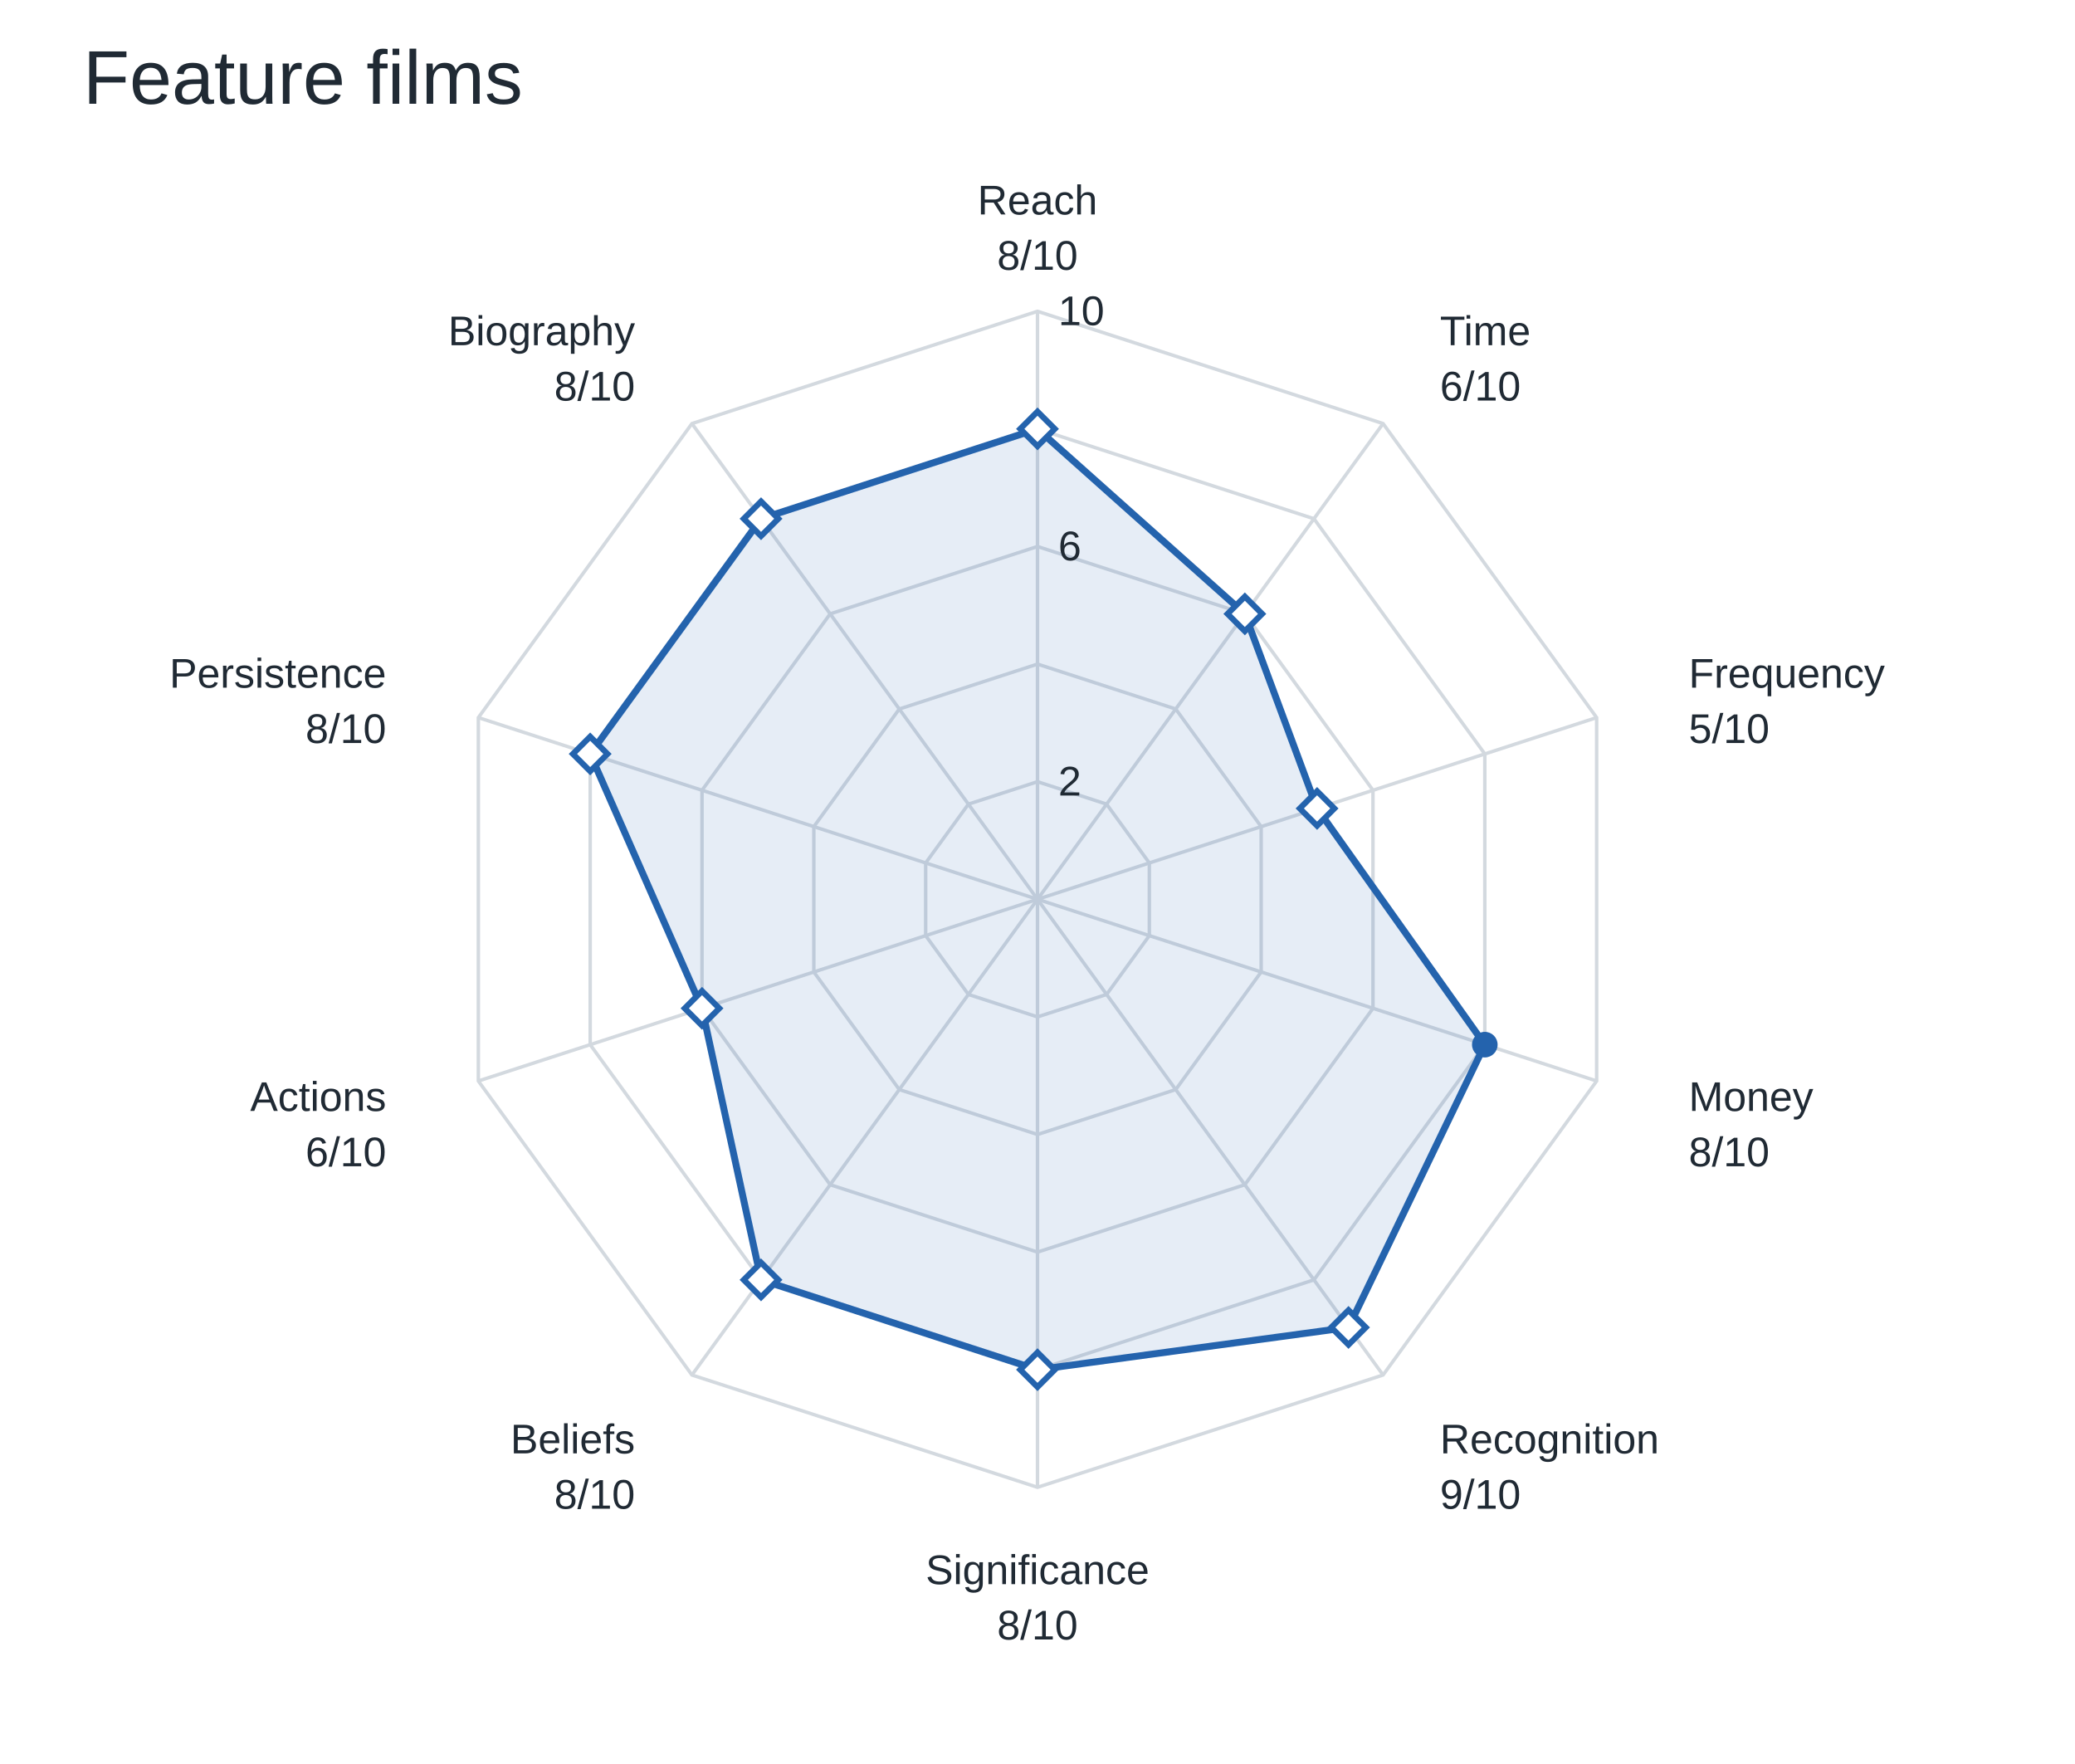
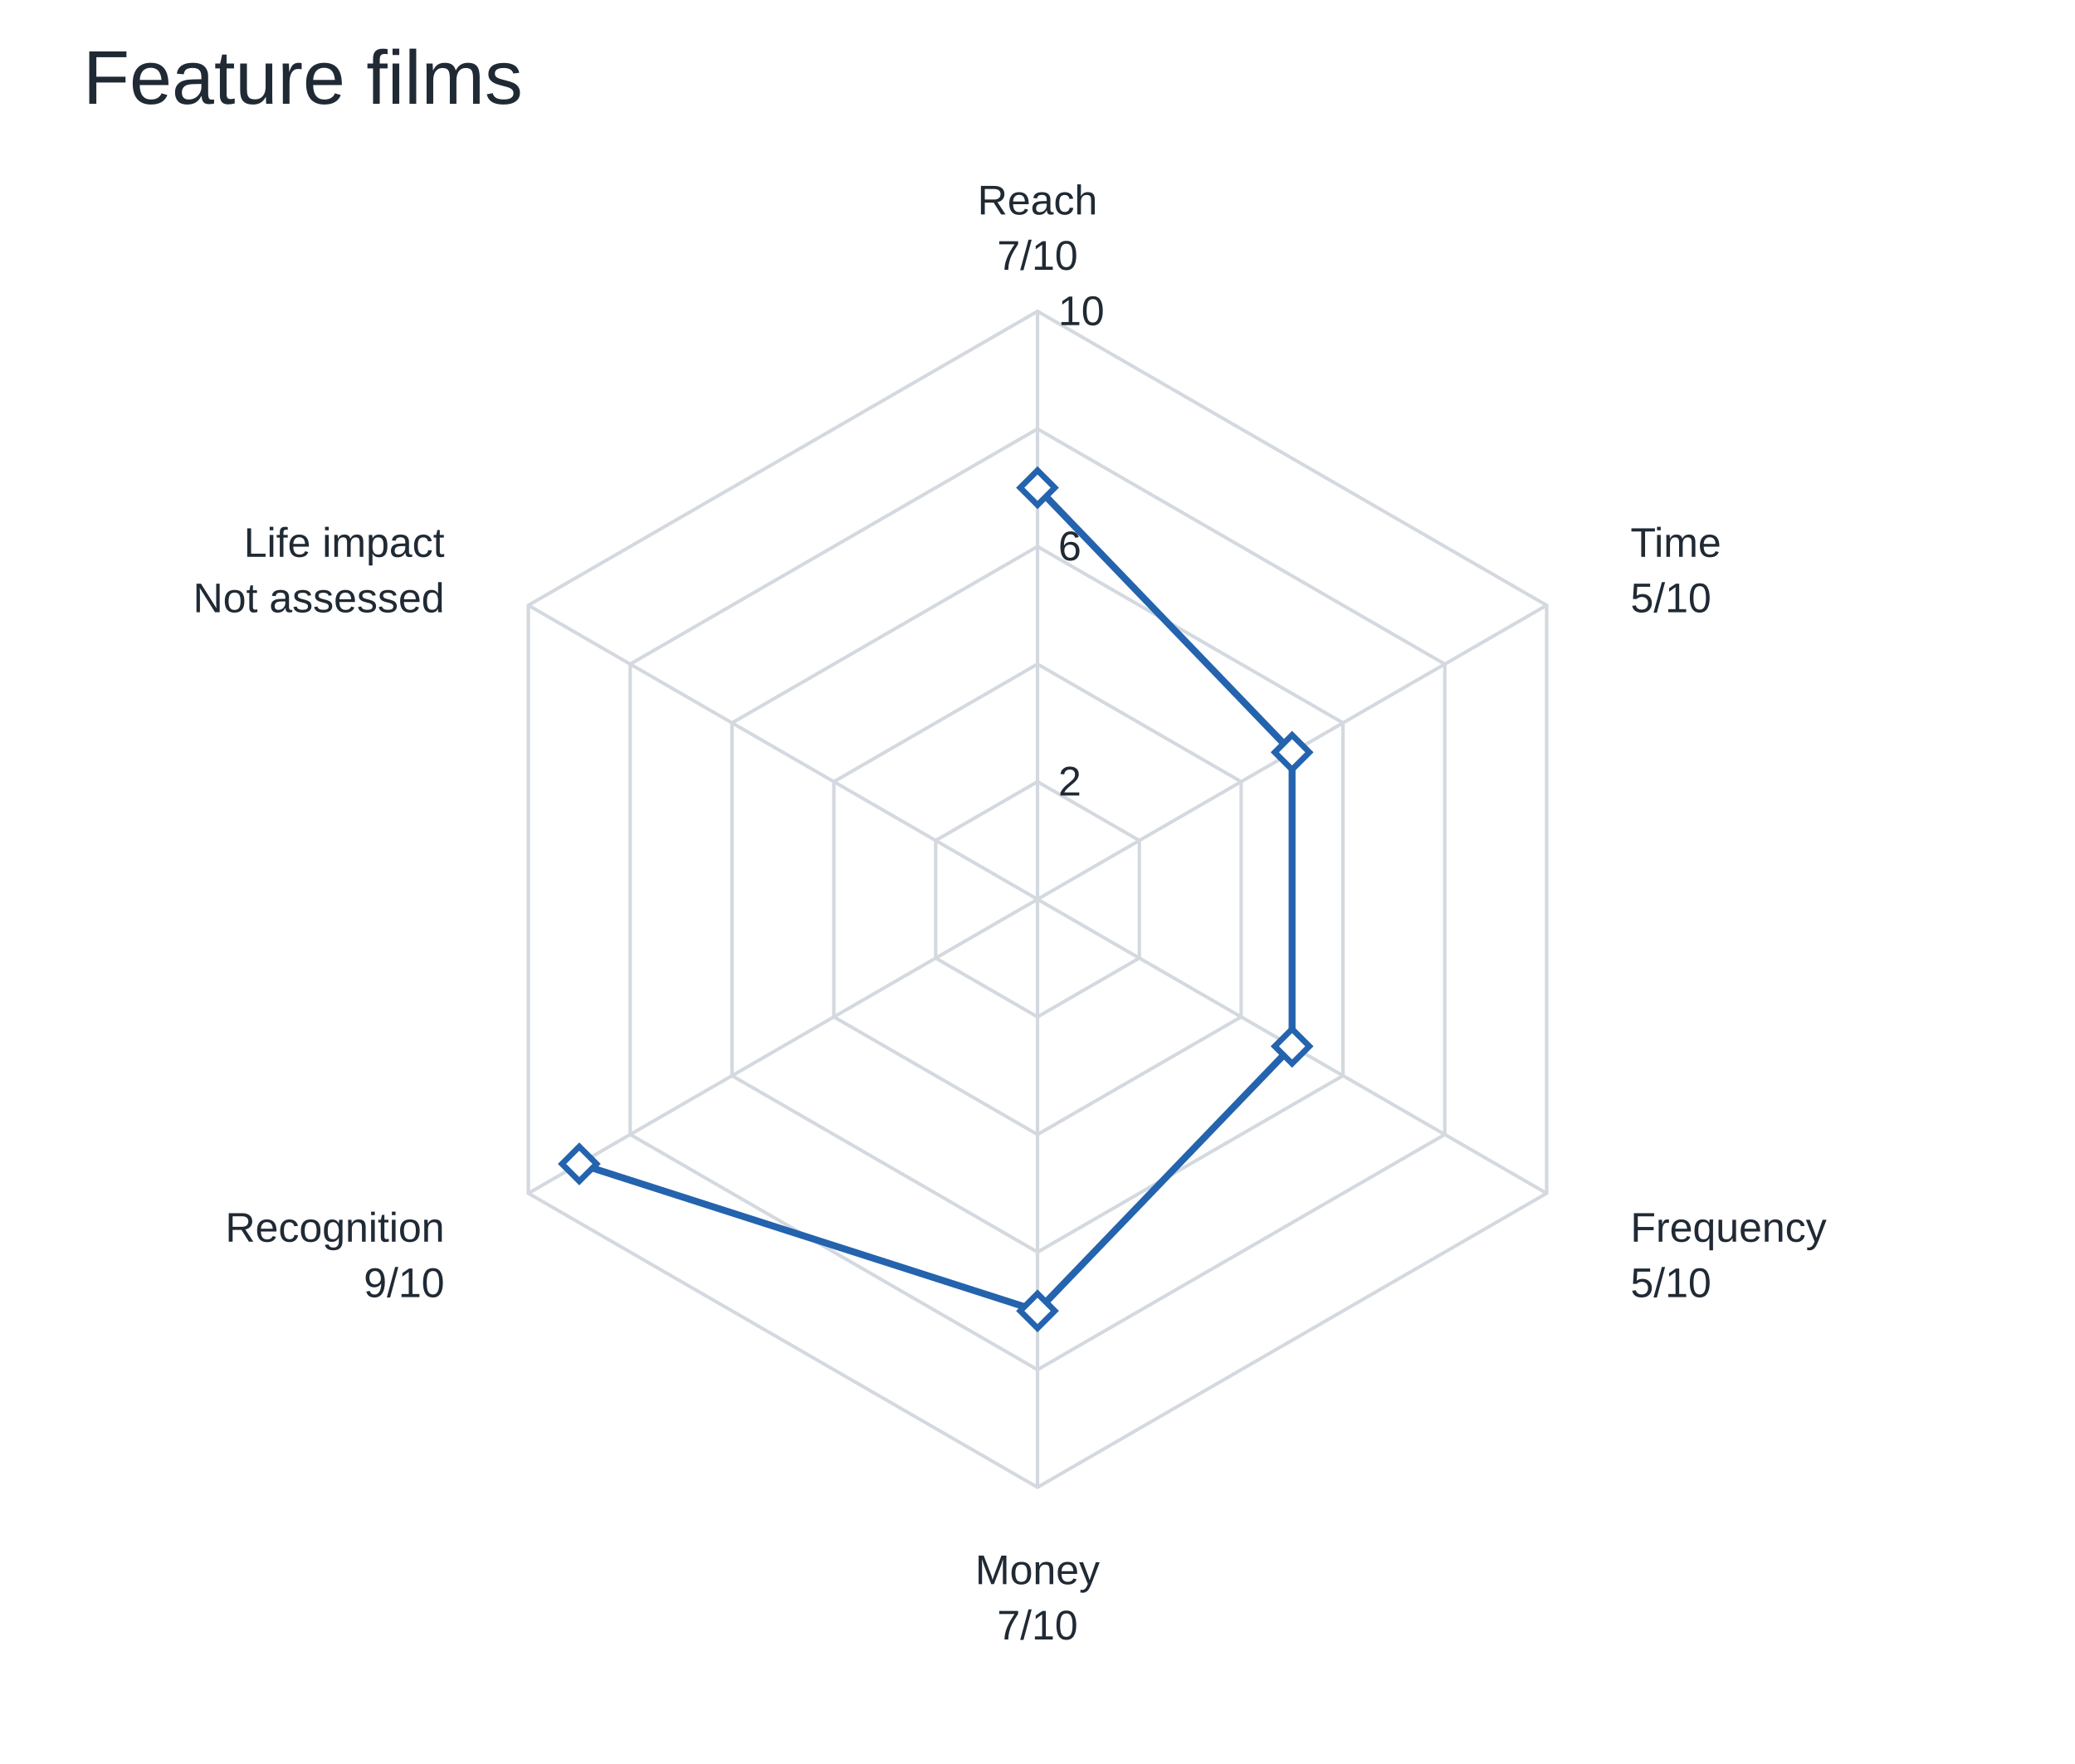
<svg xmlns="http://www.w3.org/2000/svg" width="600" height="510" viewBox="0 0 600 510" role="img" aria-labelledby="title desc">
  <style>text{font-family:Arial,Helvetica,sans-serif;fill:#202a34}</style>
  <rect width="100%" height="100%" fill="white" />
  <text x="24.00" y="30.00" text-anchor="start" font-size="22" font-weight="500">Feature films</text>
-   <path d="M300.000,226.000 L319.985,232.493 L332.336,249.493 L332.336,270.507 L319.985,287.507 L300.000,294.000 L280.015,287.507 L267.664,270.507 L267.664,249.493 L280.015,232.493Z" fill="none" stroke="#d3d9df" />
-   <path d="M300.000,192.000 L339.969,204.987 L364.672,238.987 L364.672,281.013 L339.969,315.013 L300.000,328.000 L260.031,315.013 L235.328,281.013 L235.328,238.987 L260.031,204.987Z" fill="none" stroke="#d3d9df" />
-   <path d="M300.000,158.000 L359.954,177.480 L397.008,228.480 L397.008,291.520 L359.954,342.520 L300.000,362.000 L240.046,342.520 L202.992,291.520 L202.992,228.480 L240.046,177.480Z" fill="none" stroke="#d3d9df" />
-   <path d="M300.000,124.000 L379.939,149.974 L429.344,217.974 L429.344,302.026 L379.939,370.026 L300.000,396.000 L220.061,370.026 L170.656,302.026 L170.656,217.974 L220.061,149.974Z" fill="none" stroke="#d3d9df" />
-   <path d="M300.000,90.000 L399.923,122.467 L461.680,207.467 L461.680,312.533 L399.923,397.533 L300.000,430.000 L200.077,397.533 L138.320,312.533 L138.320,207.467 L200.077,122.467Z" fill="none" stroke="#d3d9df" />
+   <path d="M300.000,226.000 L329.445,243.000 L329.445,277.000 L300.000,294.000 L270.555,277.000 L270.555,243.000Z" fill="none" stroke="#d3d9df" />
+   <path d="M300.000,192.000 L358.890,226.000 L358.890,294.000 L300.000,328.000 L241.110,294.000 L241.110,226.000Z" fill="none" stroke="#d3d9df" />
+   <path d="M300.000,158.000 L388.335,209.000 L388.335,311.000 L300.000,362.000 L211.665,311.000 L211.665,209.000Z" fill="none" stroke="#d3d9df" />
+   <path d="M300.000,124.000 L417.779,192.000 L417.779,328.000 L300.000,396.000 L182.221,328.000 L182.221,192.000Z" fill="none" stroke="#d3d9df" />
+   <path d="M300.000,90.000 L447.224,175.000 L447.224,345.000 L300.000,430.000 L152.776,345.000 L152.776,175.000Z" fill="none" stroke="#d3d9df" />
  <line x1="300.00" y1="260.00" x2="300.00" y2="90.00" stroke="#d3d9df" stroke-width="1" stroke-dasharray="" />
-   <line x1="300.00" y1="260.00" x2="399.92" y2="122.47" stroke="#d3d9df" stroke-width="1" stroke-dasharray="" />
-   <line x1="300.00" y1="260.00" x2="461.68" y2="207.47" stroke="#d3d9df" stroke-width="1" stroke-dasharray="" />
-   <line x1="300.00" y1="260.00" x2="461.68" y2="312.53" stroke="#d3d9df" stroke-width="1" stroke-dasharray="" />
-   <line x1="300.00" y1="260.00" x2="399.92" y2="397.53" stroke="#d3d9df" stroke-width="1" stroke-dasharray="" />
+   <line x1="300.00" y1="260.00" x2="447.22" y2="175.00" stroke="#d3d9df" stroke-width="1" stroke-dasharray="" />
+   <line x1="300.00" y1="260.00" x2="447.22" y2="345.00" stroke="#d3d9df" stroke-width="1" stroke-dasharray="" />
  <line x1="300.00" y1="260.00" x2="300.00" y2="430.00" stroke="#d3d9df" stroke-width="1" stroke-dasharray="" />
-   <line x1="300.00" y1="260.00" x2="200.08" y2="397.53" stroke="#d3d9df" stroke-width="1" stroke-dasharray="" />
-   <line x1="300.00" y1="260.00" x2="138.32" y2="312.53" stroke="#d3d9df" stroke-width="1" stroke-dasharray="" />
-   <line x1="300.00" y1="260.00" x2="138.32" y2="207.47" stroke="#d3d9df" stroke-width="1" stroke-dasharray="" />
-   <line x1="300.00" y1="260.00" x2="200.08" y2="122.47" stroke="#d3d9df" stroke-width="1" stroke-dasharray="" />
-   <path d="M300.000,124.000 L359.954,177.480 L380.840,233.734 L429.344,302.026 L389.931,383.780 L300.000,396.000 L220.061,370.026 L202.992,291.520 L170.656,217.974 L220.061,149.974Z" fill="#2463ad" fill-opacity="0.11" stroke="#2463ad" stroke-width="2" />
+   <line x1="300.00" y1="260.00" x2="152.78" y2="345.00" stroke="#d3d9df" stroke-width="1" stroke-dasharray="" />
+   <line x1="300.00" y1="260.00" x2="152.78" y2="175.00" stroke="#d3d9df" stroke-width="1" stroke-dasharray="" />
+   <path d="M300.000,141.000 L373.612,217.500 L373.612,302.500 L300.000,379.000 L167.498,336.500" fill="none" stroke="#2463ad" stroke-width="2" />
  <text x="306.00" y="230.00" text-anchor="start" font-size="12" font-weight="400">2</text>
  <text x="306.00" y="162.00" text-anchor="start" font-size="12" font-weight="400">6</text>
  <text x="306.00" y="94.00" text-anchor="start" font-size="12" font-weight="400">10</text>
  <text x="300.00" y="62.00" text-anchor="middle" font-size="12" font-weight="400">Reach</text>
-   <text x="300.00" y="78.00" text-anchor="middle" font-size="12" font-weight="400">8/10</text>
-   <path d="M300.0,119.0L305.0,124.0L300.0,129.0L295.0,124.0Z" fill="white" stroke="#2463ad" stroke-width="1.7" />
-   <text x="416.38" y="99.81" text-anchor="start" font-size="12" font-weight="400">Time</text>
-   <text x="416.38" y="115.81" text-anchor="start" font-size="12" font-weight="400">6/10</text>
-   <path d="M359.954,172.48L364.954,177.48L359.954,182.48L354.954,177.48Z" fill="white" stroke="#2463ad" stroke-width="1.7" />
-   <text x="488.31" y="198.81" text-anchor="start" font-size="12" font-weight="400">Frequency</text>
-   <text x="488.31" y="214.81" text-anchor="start" font-size="12" font-weight="400">5/10</text>
-   <path d="M380.84,228.734L385.84,233.734L380.84,238.734L375.84,233.734Z" fill="white" stroke="#2463ad" stroke-width="1.7" />
-   <text x="488.31" y="321.19" text-anchor="start" font-size="12" font-weight="400">Money</text>
-   <text x="488.31" y="337.19" text-anchor="start" font-size="12" font-weight="400">8/10</text>
-   <circle cx="429.344" cy="302.026" r="3.7" fill="#2463ad" />
-   <text x="416.38" y="420.19" text-anchor="start" font-size="12" font-weight="400">Recognition</text>
-   <text x="416.38" y="436.19" text-anchor="start" font-size="12" font-weight="400">9/10</text>
-   <path d="M389.931,378.78L394.931,383.78L389.931,388.78L384.931,383.78Z" fill="white" stroke="#2463ad" stroke-width="1.7" />
-   <text x="300.00" y="458.00" text-anchor="middle" font-size="12" font-weight="400">Significance</text>
-   <text x="300.00" y="474.00" text-anchor="middle" font-size="12" font-weight="400">8/10</text>
-   <path d="M300.0,391.0L305.0,396.0L300.0,401.0L295.0,396.0Z" fill="white" stroke="#2463ad" stroke-width="1.7" />
-   <text x="183.62" y="420.19" text-anchor="end" font-size="12" font-weight="400">Beliefs</text>
-   <text x="183.62" y="436.19" text-anchor="end" font-size="12" font-weight="400">8/10</text>
-   <path d="M220.061,365.026L225.061,370.026L220.061,375.026L215.061,370.026Z" fill="white" stroke="#2463ad" stroke-width="1.7" />
-   <text x="111.69" y="321.19" text-anchor="end" font-size="12" font-weight="400">Actions</text>
-   <text x="111.69" y="337.19" text-anchor="end" font-size="12" font-weight="400">6/10</text>
-   <path d="M202.992,286.52L207.992,291.52L202.992,296.52L197.992,291.52Z" fill="white" stroke="#2463ad" stroke-width="1.7" />
-   <text x="111.69" y="198.81" text-anchor="end" font-size="12" font-weight="400">Persistence</text>
-   <text x="111.69" y="214.81" text-anchor="end" font-size="12" font-weight="400">8/10</text>
-   <path d="M170.656,212.974L175.656,217.974L170.656,222.974L165.656,217.974Z" fill="white" stroke="#2463ad" stroke-width="1.7" />
-   <text x="183.62" y="99.81" text-anchor="end" font-size="12" font-weight="400">Biography</text>
-   <text x="183.62" y="115.81" text-anchor="end" font-size="12" font-weight="400">8/10</text>
-   <path d="M220.061,144.974L225.061,149.974L220.061,154.974L215.061,149.974Z" fill="white" stroke="#2463ad" stroke-width="1.7" />
+   <text x="300.00" y="78.00" text-anchor="middle" font-size="12" font-weight="400">7/10</text>
+   <path d="M300.0,136.0L305.0,141.0L300.0,146.0L295.0,141.0Z" fill="white" stroke="#2463ad" stroke-width="1.7" />
+   <text x="471.47" y="161.00" text-anchor="start" font-size="12" font-weight="400">Time</text>
+   <text x="471.47" y="177.00" text-anchor="start" font-size="12" font-weight="400">5/10</text>
+   <path d="M373.612,212.5L378.612,217.5L373.612,222.5L368.612,217.5Z" fill="white" stroke="#2463ad" stroke-width="1.7" />
+   <text x="471.47" y="359.00" text-anchor="start" font-size="12" font-weight="400">Frequency</text>
+   <text x="471.47" y="375.00" text-anchor="start" font-size="12" font-weight="400">5/10</text>
+   <path d="M373.612,297.5L378.612,302.5L373.612,307.5L368.612,302.5Z" fill="white" stroke="#2463ad" stroke-width="1.7" />
+   <text x="300.00" y="458.00" text-anchor="middle" font-size="12" font-weight="400">Money</text>
+   <text x="300.00" y="474.00" text-anchor="middle" font-size="12" font-weight="400">7/10</text>
+   <path d="M300.0,374.0L305.0,379.0L300.0,384.0L295.0,379.0Z" fill="white" stroke="#2463ad" stroke-width="1.7" />
+   <text x="128.53" y="359.00" text-anchor="end" font-size="12" font-weight="400">Recognition</text>
+   <text x="128.53" y="375.00" text-anchor="end" font-size="12" font-weight="400">9/10</text>
+   <path d="M167.498,331.5L172.498,336.5L167.498,341.5L162.498,336.5Z" fill="white" stroke="#2463ad" stroke-width="1.7" />
+   <text x="128.53" y="161.00" text-anchor="end" font-size="12" font-weight="400">Life impact</text>
+   <text x="128.53" y="177.00" text-anchor="end" font-size="12" font-weight="400">Not assessed</text>
</svg>
